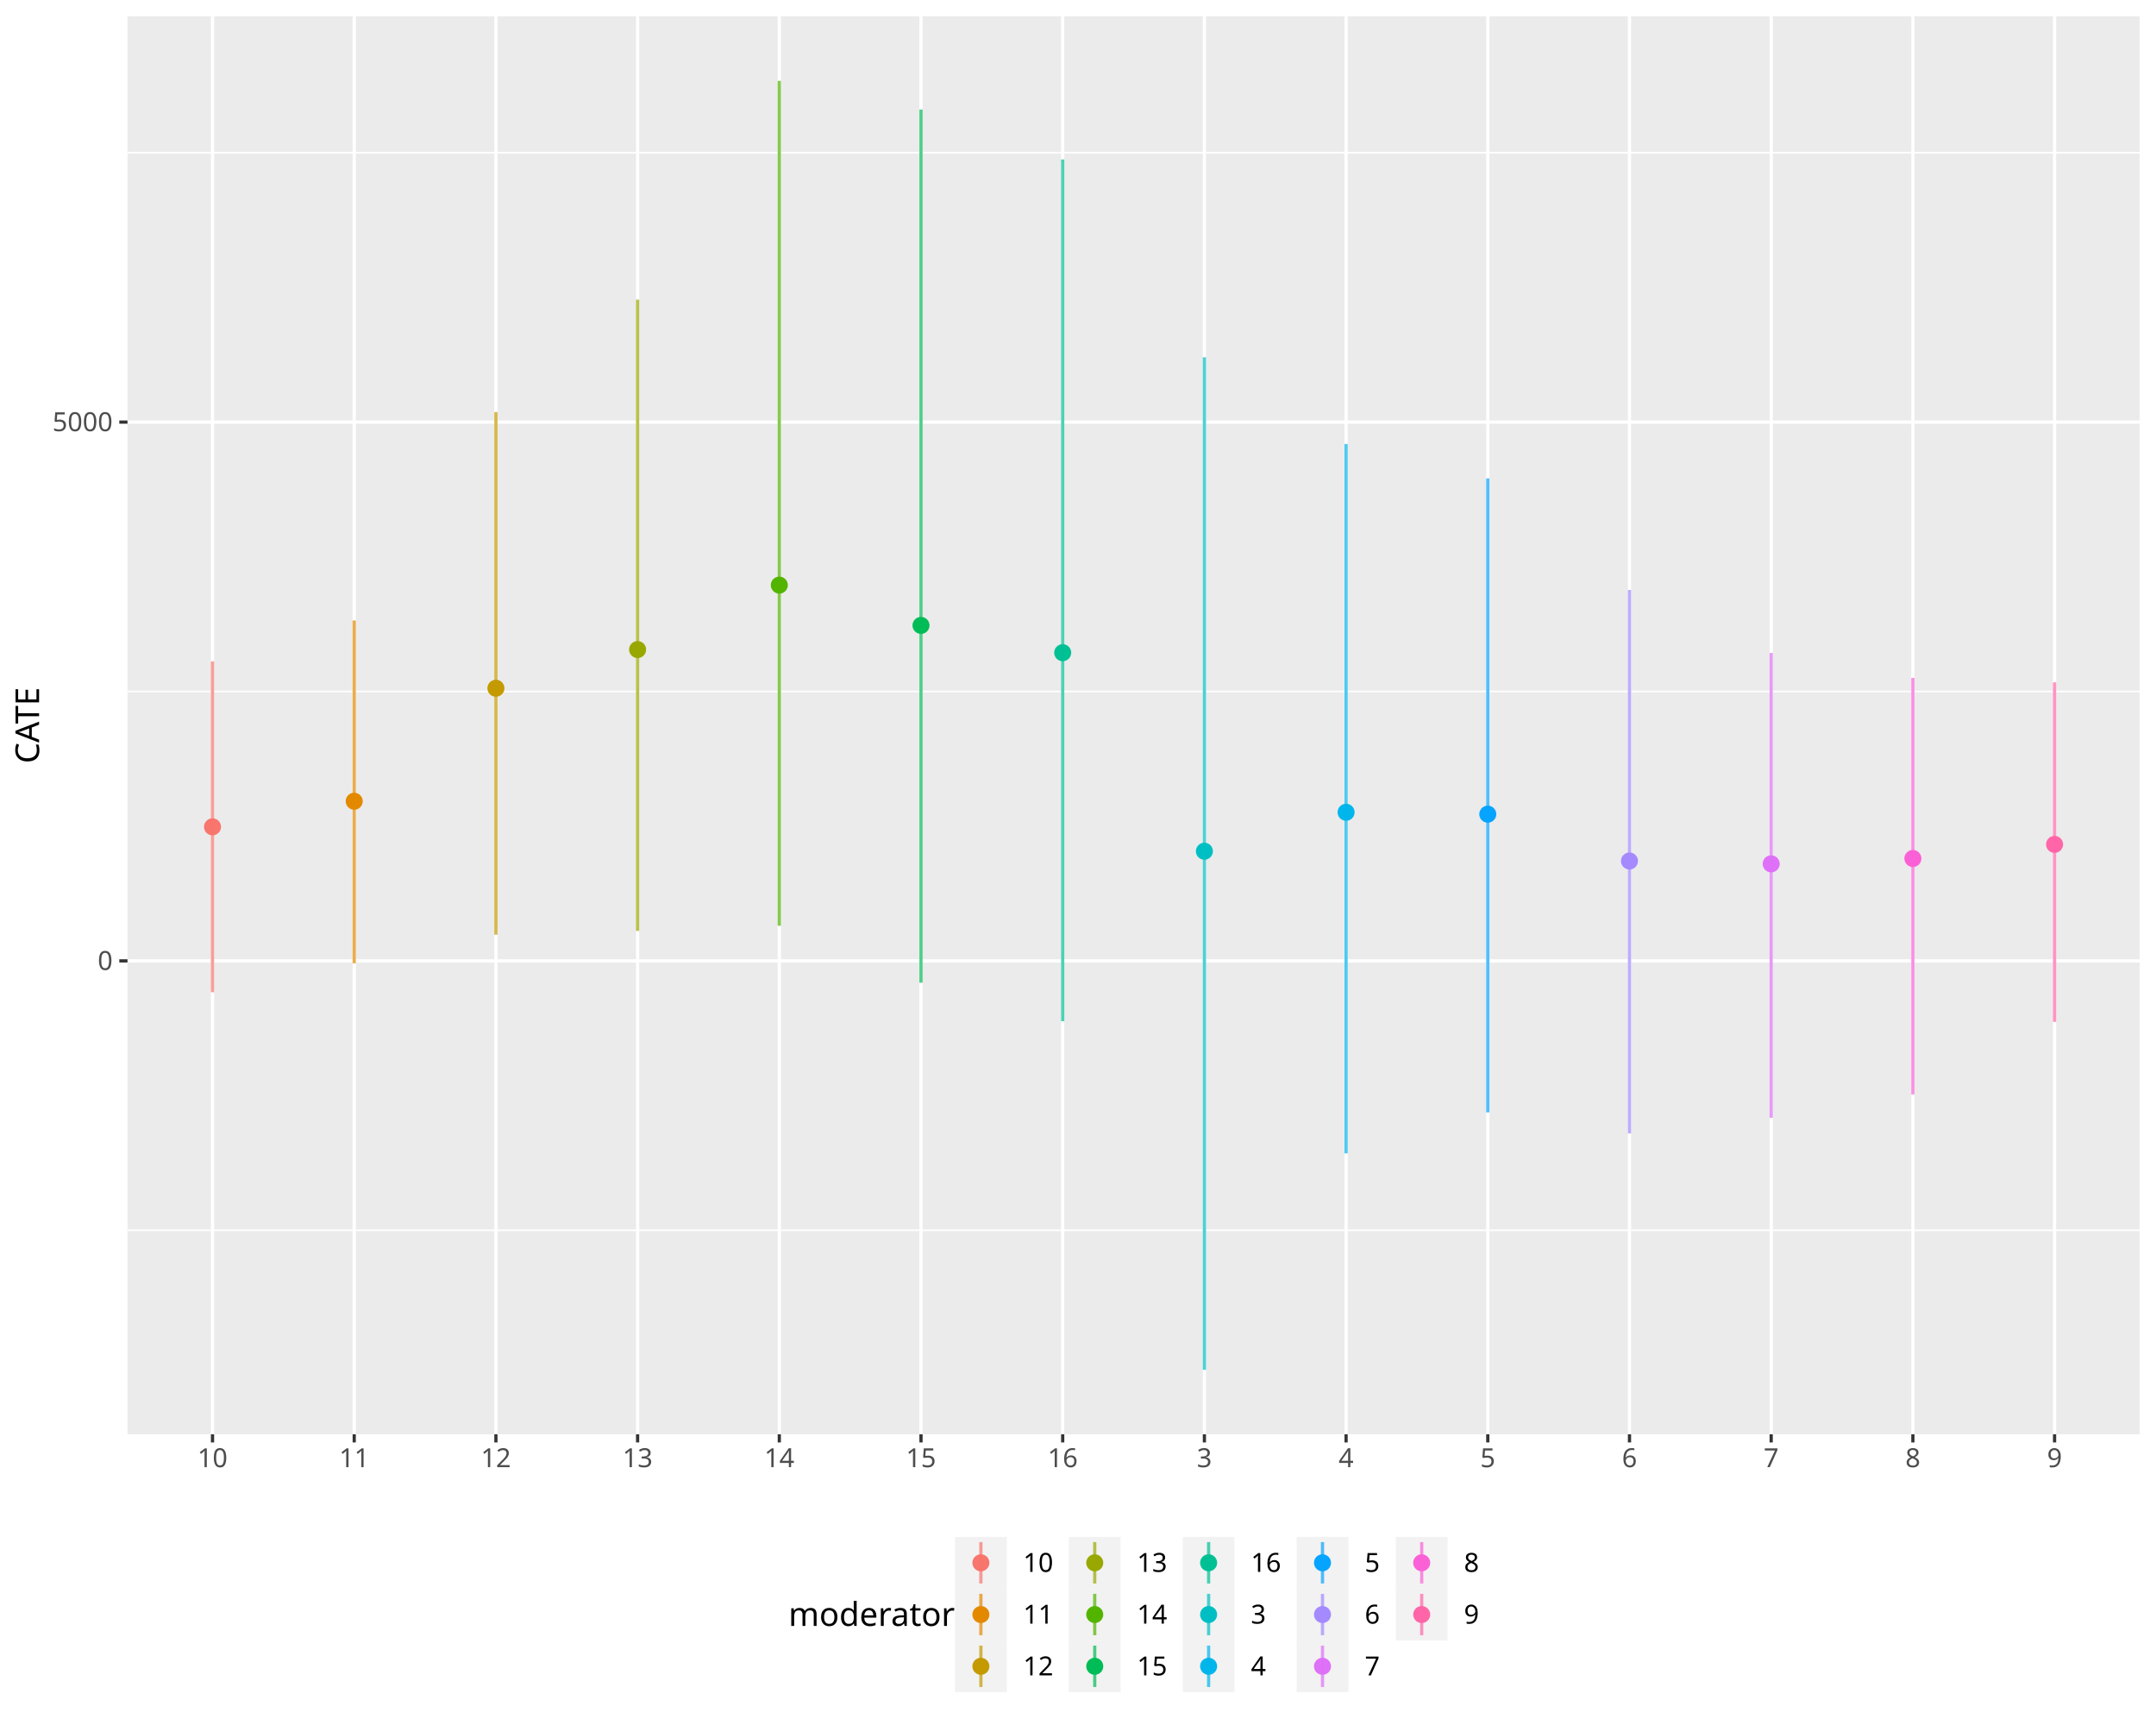
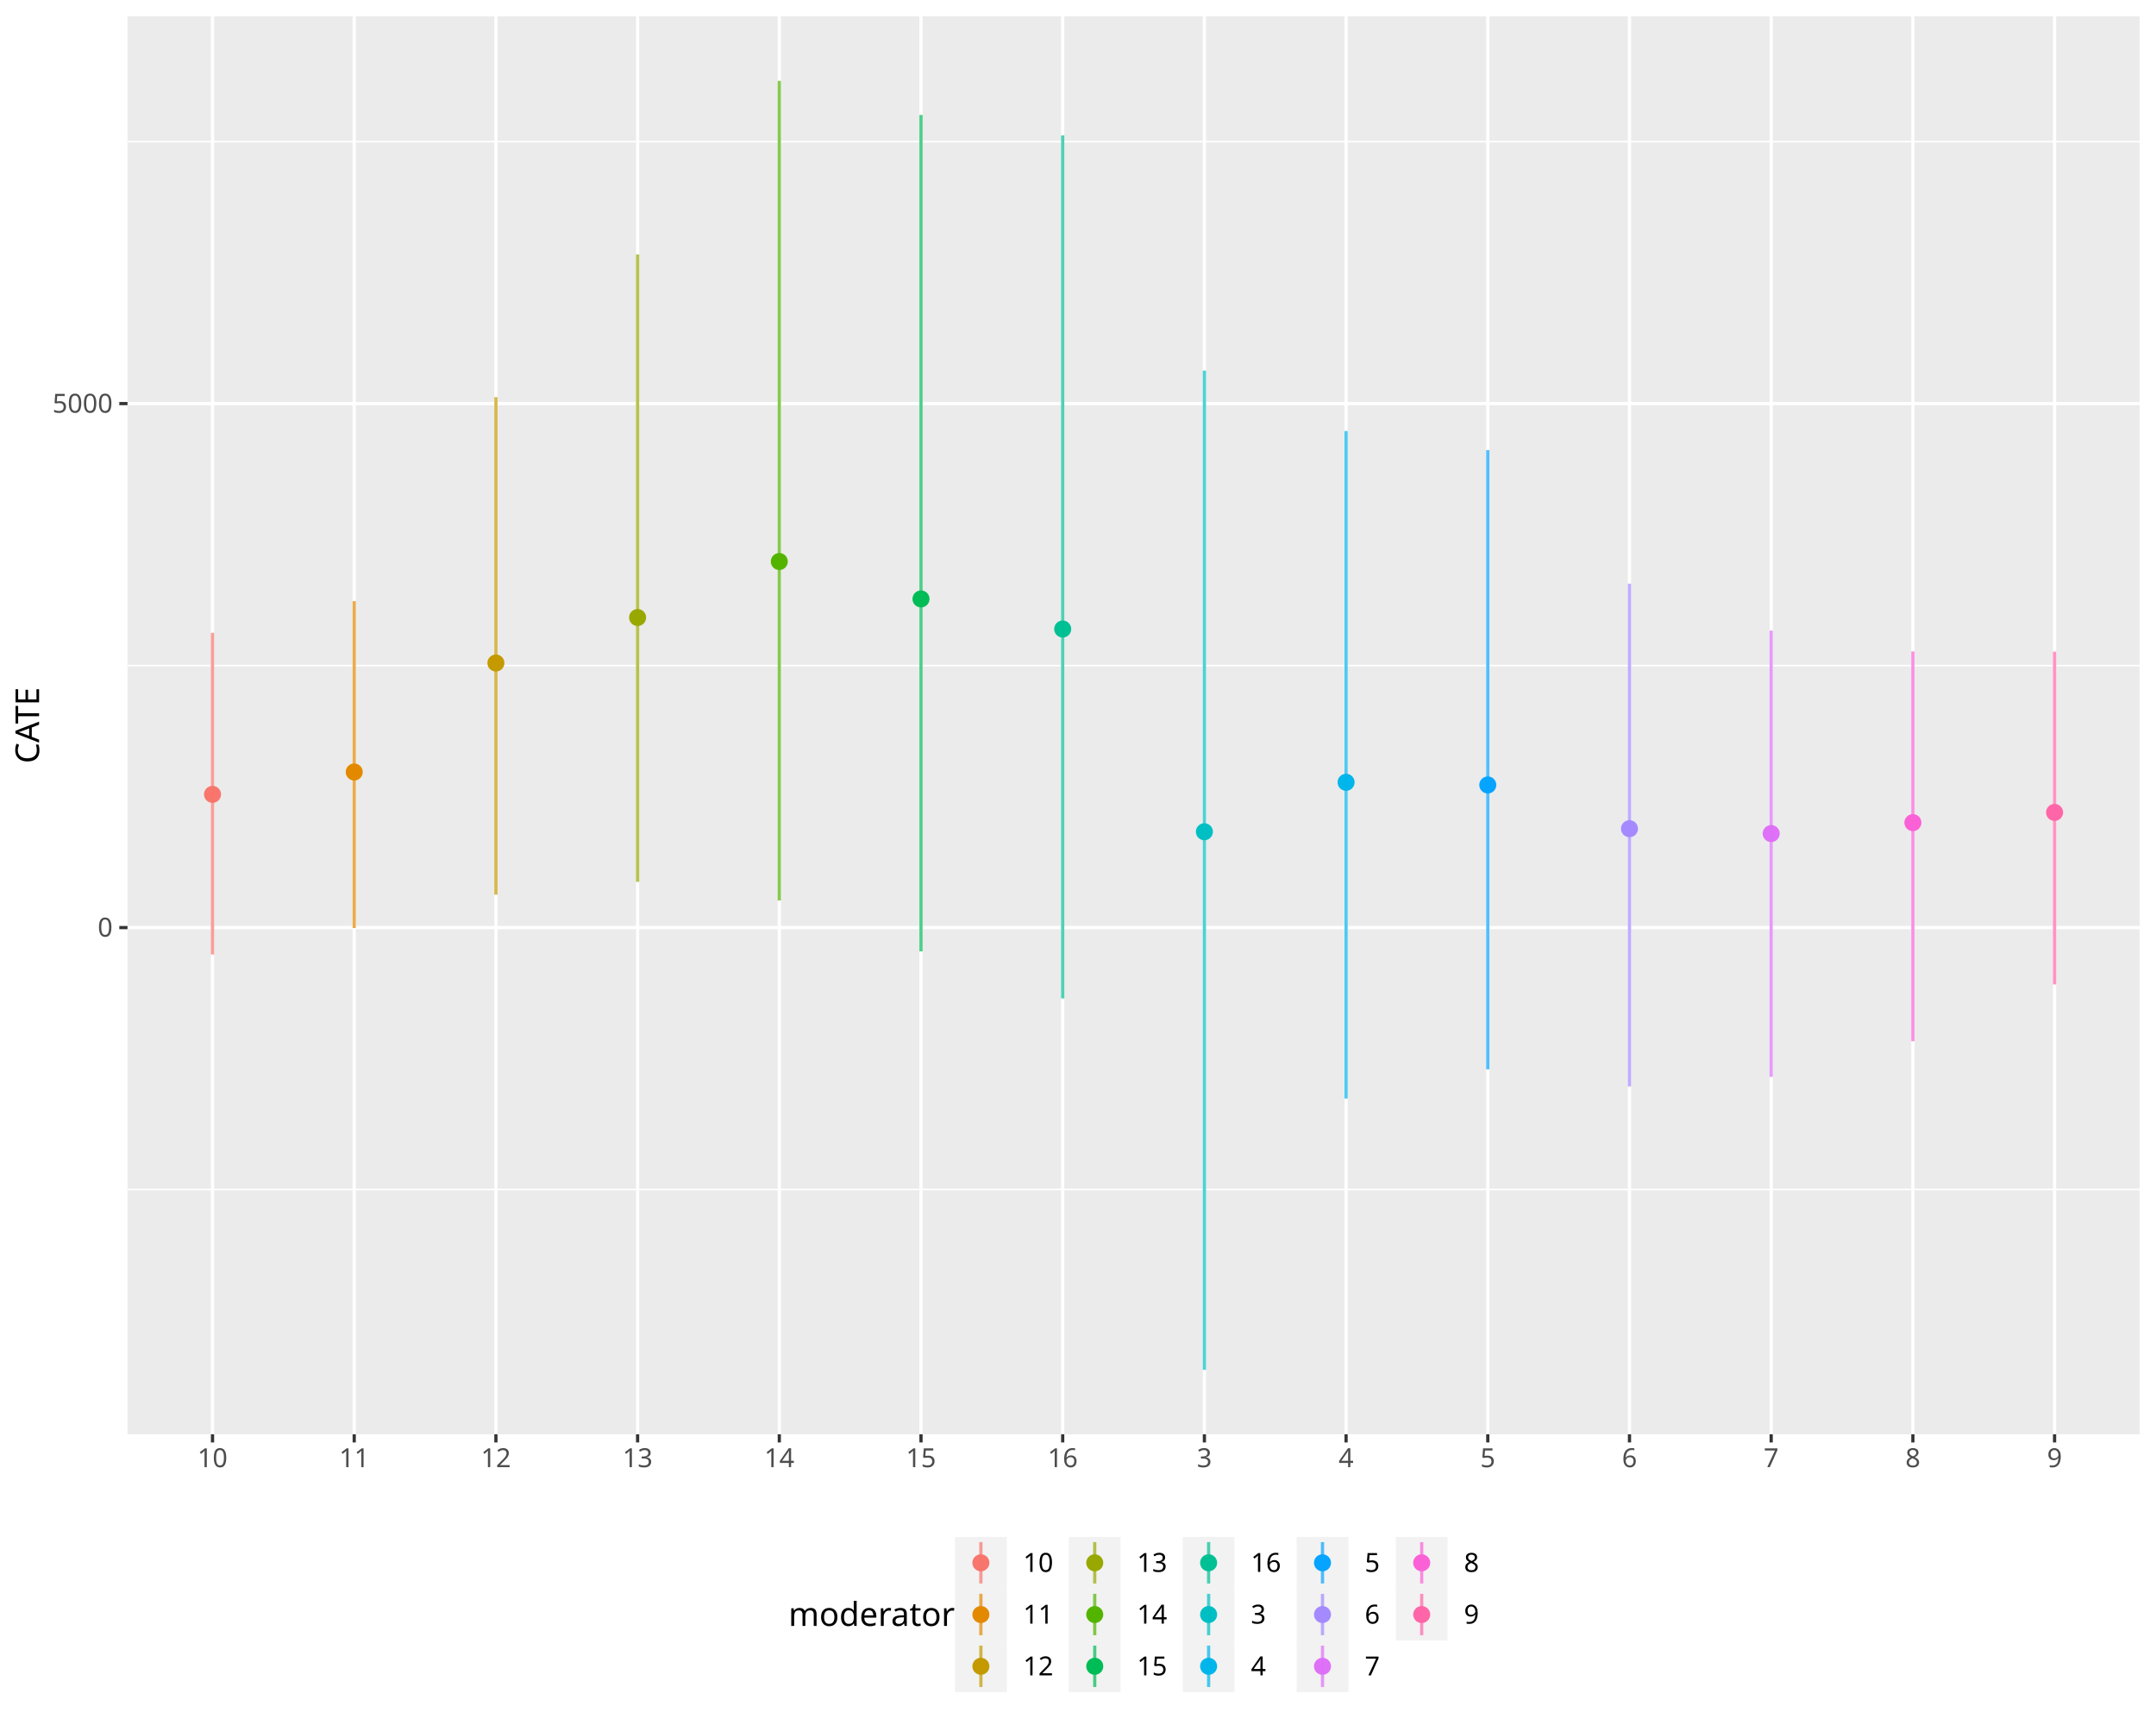
<svg xmlns="http://www.w3.org/2000/svg" class="svglite" data-engine-version="2.0" width="720.00pt" height="576.00pt" viewBox="0 0 720.00 576.00">
  <defs>
    <style type="text/css">
    .svglite line, .svglite polyline, .svglite polygon, .svglite path, .svglite rect, .svglite circle {
      fill: none;
      stroke: #000000;
      stroke-linecap: round;
      stroke-linejoin: round;
      stroke-miterlimit: 10.00;
    }
  </style>
  </defs>
  <rect width="100%" height="100%" style="stroke: none; fill: #FFFFFF;" />
  <defs>
    <clipPath id="cpMC4wMHw3MjAuMDB8MC4wMHw1NzYuMDA=">
      <rect x="0.00" y="0.00" width="720.00" height="576.00" />
    </clipPath>
  </defs>
  <g clip-path="url(#cpMC4wMHw3MjAuMDB8MC4wMHw1NzYuMDA=)">
    <rect x="0.00" y="0.00" width="720.00" height="576.00" style="stroke-width: 1.07; stroke: #FFFFFF; fill: #FFFFFF;" />
  </g>
  <defs>
    <clipPath id="cpNDIuNTh8NzE0LjUyfDUuNDh8NDc4Ljky">
      <rect x="42.58" y="5.48" width="671.94" height="473.45" />
    </clipPath>
  </defs>
  <g clip-path="url(#cpNDIuNTh8NzE0LjUyfDUuNDh8NDc4Ljky)">
    <rect x="42.58" y="5.48" width="671.94" height="473.45" style="stroke-width: 1.07; stroke: none; fill: #EBEBEB;" />
-     <polyline points="42.58,410.80 714.52,410.80 " style="stroke-width: 0.53; stroke: #FFFFFF; stroke-linecap: butt;" />
-     <polyline points="42.58,230.90 714.52,230.90 " style="stroke-width: 0.53; stroke: #FFFFFF; stroke-linecap: butt;" />
-     <polyline points="42.58,50.99 714.52,50.99 " style="stroke-width: 0.53; stroke: #FFFFFF; stroke-linecap: butt;" />
-     <polyline points="42.58,320.85 714.52,320.85 " style="stroke-width: 1.07; stroke: #FFFFFF; stroke-linecap: butt;" />
-     <polyline points="42.58,140.95 714.52,140.95 " style="stroke-width: 1.07; stroke: #FFFFFF; stroke-linecap: butt;" />
+     <polyline points="42.58,397.20 714.52,397.20 " style="stroke-width: 0.53; stroke: #FFFFFF; stroke-linecap: butt;" />
+     <polyline points="42.58,222.25 714.52,222.25 " style="stroke-width: 0.53; stroke: #FFFFFF; stroke-linecap: butt;" />
+     <polyline points="42.58,47.30 714.52,47.30 " style="stroke-width: 0.53; stroke: #FFFFFF; stroke-linecap: butt;" />
+     <polyline points="42.58,309.73 714.52,309.73 " style="stroke-width: 1.07; stroke: #FFFFFF; stroke-linecap: butt;" />
+     <polyline points="42.58,134.77 714.52,134.77 " style="stroke-width: 1.07; stroke: #FFFFFF; stroke-linecap: butt;" />
    <polyline points="70.97,478.92 70.97,5.48 " style="stroke-width: 1.07; stroke: #FFFFFF; stroke-linecap: butt;" />
    <polyline points="118.29,478.92 118.29,5.48 " style="stroke-width: 1.07; stroke: #FFFFFF; stroke-linecap: butt;" />
    <polyline points="165.61,478.92 165.61,5.48 " style="stroke-width: 1.07; stroke: #FFFFFF; stroke-linecap: butt;" />
    <polyline points="212.93,478.92 212.93,5.48 " style="stroke-width: 1.07; stroke: #FFFFFF; stroke-linecap: butt;" />
    <polyline points="260.25,478.92 260.25,5.48 " style="stroke-width: 1.07; stroke: #FFFFFF; stroke-linecap: butt;" />
    <polyline points="307.57,478.92 307.57,5.48 " style="stroke-width: 1.07; stroke: #FFFFFF; stroke-linecap: butt;" />
    <polyline points="354.89,478.92 354.89,5.48 " style="stroke-width: 1.07; stroke: #FFFFFF; stroke-linecap: butt;" />
    <polyline points="402.21,478.92 402.21,5.48 " style="stroke-width: 1.07; stroke: #FFFFFF; stroke-linecap: butt;" />
    <polyline points="449.53,478.92 449.53,5.48 " style="stroke-width: 1.07; stroke: #FFFFFF; stroke-linecap: butt;" />
    <polyline points="496.85,478.92 496.85,5.48 " style="stroke-width: 1.07; stroke: #FFFFFF; stroke-linecap: butt;" />
    <polyline points="544.17,478.92 544.17,5.48 " style="stroke-width: 1.07; stroke: #FFFFFF; stroke-linecap: butt;" />
    <polyline points="591.49,478.92 591.49,5.48 " style="stroke-width: 1.07; stroke: #FFFFFF; stroke-linecap: butt;" />
    <polyline points="638.81,478.92 638.81,5.48 " style="stroke-width: 1.07; stroke: #FFFFFF; stroke-linecap: butt;" />
    <polyline points="686.13,478.92 686.13,5.48 " style="stroke-width: 1.07; stroke: #FFFFFF; stroke-linecap: butt;" />
-     <circle cx="260.25" cy="195.38" r="2.49" style="stroke-width: 0.71; stroke: #53B400; fill: #53B400;" />
-     <circle cx="307.57" cy="208.83" r="2.49" style="stroke-width: 0.71; stroke: #00BC56; fill: #00BC56;" />
-     <circle cx="212.93" cy="216.90" r="2.49" style="stroke-width: 0.71; stroke: #99A800; fill: #99A800;" />
-     <circle cx="354.89" cy="217.94" r="2.49" style="stroke-width: 0.71; stroke: #00C094; fill: #00C094;" />
-     <circle cx="165.61" cy="229.81" r="2.49" style="stroke-width: 0.71; stroke: #C49A00; fill: #C49A00;" />
-     <circle cx="118.29" cy="267.54" r="2.49" style="stroke-width: 0.71; stroke: #E38900; fill: #E38900;" />
-     <circle cx="449.53" cy="271.23" r="2.49" style="stroke-width: 0.71; stroke: #00B6EB; fill: #00B6EB;" />
-     <circle cx="496.85" cy="271.86" r="2.49" style="stroke-width: 0.71; stroke: #06A4FF; fill: #06A4FF;" />
-     <circle cx="70.97" cy="276.09" r="2.49" style="stroke-width: 0.71; stroke: #F8766D; fill: #F8766D;" />
-     <circle cx="686.13" cy="281.95" r="2.49" style="stroke-width: 0.71; stroke: #FF66A8; fill: #FF66A8;" />
-     <circle cx="402.21" cy="284.23" r="2.49" style="stroke-width: 0.71; stroke: #00BFC4; fill: #00BFC4;" />
-     <circle cx="638.81" cy="286.66" r="2.49" style="stroke-width: 0.71; stroke: #FB61D7; fill: #FB61D7;" />
-     <circle cx="544.17" cy="287.50" r="2.49" style="stroke-width: 0.71; stroke: #A58AFF; fill: #A58AFF;" />
-     <circle cx="591.49" cy="288.45" r="2.49" style="stroke-width: 0.71; stroke: #DF70F8; fill: #DF70F8;" />
-     <line x1="260.25" y1="309.12" x2="260.25" y2="27.00" style="stroke-width: 1.07; stroke: #53B400; stroke-opacity: 0.70; stroke-linecap: butt;" />
-     <line x1="307.57" y1="328.12" x2="307.57" y2="36.59" style="stroke-width: 1.07; stroke: #00BC56; stroke-opacity: 0.70; stroke-linecap: butt;" />
-     <line x1="212.93" y1="310.82" x2="212.93" y2="100.06" style="stroke-width: 1.07; stroke: #99A800; stroke-opacity: 0.70; stroke-linecap: butt;" />
-     <line x1="354.89" y1="341.02" x2="354.89" y2="53.24" style="stroke-width: 1.07; stroke: #00C094; stroke-opacity: 0.70; stroke-linecap: butt;" />
-     <line x1="165.61" y1="312.09" x2="165.61" y2="137.61" style="stroke-width: 1.07; stroke: #C49A00; stroke-opacity: 0.70; stroke-linecap: butt;" />
-     <line x1="118.29" y1="321.66" x2="118.29" y2="207.18" style="stroke-width: 1.07; stroke: #E38900; stroke-opacity: 0.70; stroke-linecap: butt;" />
-     <line x1="449.53" y1="385.13" x2="449.53" y2="148.27" style="stroke-width: 1.07; stroke: #00B6EB; stroke-opacity: 0.70; stroke-linecap: butt;" />
-     <line x1="496.85" y1="371.45" x2="496.85" y2="159.74" style="stroke-width: 1.07; stroke: #06A4FF; stroke-opacity: 0.70; stroke-linecap: butt;" />
-     <line x1="70.97" y1="331.32" x2="70.97" y2="220.84" style="stroke-width: 1.07; stroke: #F8766D; stroke-opacity: 0.70; stroke-linecap: butt;" />
-     <line x1="686.13" y1="341.23" x2="686.13" y2="227.85" style="stroke-width: 1.07; stroke: #FF66A8; stroke-opacity: 0.70; stroke-linecap: butt;" />
-     <line x1="402.21" y1="457.40" x2="402.21" y2="119.30" style="stroke-width: 1.07; stroke: #00BFC4; stroke-opacity: 0.70; stroke-linecap: butt;" />
-     <line x1="638.81" y1="365.43" x2="638.81" y2="226.34" style="stroke-width: 1.07; stroke: #FB61D7; stroke-opacity: 0.70; stroke-linecap: butt;" />
-     <line x1="544.17" y1="378.47" x2="544.17" y2="197.00" style="stroke-width: 1.07; stroke: #A58AFF; stroke-opacity: 0.70; stroke-linecap: butt;" />
-     <line x1="591.49" y1="373.24" x2="591.49" y2="218.04" style="stroke-width: 1.07; stroke: #DF70F8; stroke-opacity: 0.70; stroke-linecap: butt;" />
+     <circle cx="260.25" cy="187.50" r="2.49" style="stroke-width: 0.71; stroke: #53B400; fill: #53B400;" />
+     <circle cx="307.57" cy="199.99" r="2.49" style="stroke-width: 0.71; stroke: #00BC56; fill: #00BC56;" />
+     <circle cx="212.93" cy="206.20" r="2.49" style="stroke-width: 0.71; stroke: #99A800; fill: #99A800;" />
+     <circle cx="354.89" cy="210.04" r="2.49" style="stroke-width: 0.71; stroke: #00C094; fill: #00C094;" />
+     <circle cx="165.61" cy="221.39" r="2.49" style="stroke-width: 0.71; stroke: #C49A00; fill: #C49A00;" />
+     <circle cx="118.29" cy="257.78" r="2.49" style="stroke-width: 0.71; stroke: #E38900; fill: #E38900;" />
+     <circle cx="449.53" cy="261.22" r="2.49" style="stroke-width: 0.71; stroke: #00B6EB; fill: #00B6EB;" />
+     <circle cx="496.85" cy="262.11" r="2.49" style="stroke-width: 0.71; stroke: #06A4FF; fill: #06A4FF;" />
+     <circle cx="70.97" cy="265.25" r="2.49" style="stroke-width: 0.71; stroke: #F8766D; fill: #F8766D;" />
+     <circle cx="686.13" cy="271.27" r="2.49" style="stroke-width: 0.71; stroke: #FF66A8; fill: #FF66A8;" />
+     <circle cx="638.81" cy="274.69" r="2.49" style="stroke-width: 0.71; stroke: #FB61D7; fill: #FB61D7;" />
+     <circle cx="544.17" cy="276.71" r="2.49" style="stroke-width: 0.71; stroke: #A58AFF; fill: #A58AFF;" />
+     <circle cx="402.21" cy="277.73" r="2.49" style="stroke-width: 0.71; stroke: #00BFC4; fill: #00BFC4;" />
+     <circle cx="591.49" cy="278.34" r="2.49" style="stroke-width: 0.71; stroke: #DF70F8; fill: #DF70F8;" />
+     <line x1="260.25" y1="300.70" x2="260.25" y2="27.00" style="stroke-width: 1.07; stroke: #53B400; stroke-opacity: 0.70; stroke-linecap: butt;" />
+     <line x1="307.57" y1="317.69" x2="307.57" y2="38.39" style="stroke-width: 1.07; stroke: #00BC56; stroke-opacity: 0.70; stroke-linecap: butt;" />
+     <line x1="212.93" y1="294.45" x2="212.93" y2="84.96" style="stroke-width: 1.07; stroke: #99A800; stroke-opacity: 0.70; stroke-linecap: butt;" />
+     <line x1="354.89" y1="333.39" x2="354.89" y2="45.19" style="stroke-width: 1.07; stroke: #00C094; stroke-opacity: 0.70; stroke-linecap: butt;" />
+     <line x1="165.61" y1="298.76" x2="165.61" y2="132.62" style="stroke-width: 1.07; stroke: #C49A00; stroke-opacity: 0.70; stroke-linecap: butt;" />
+     <line x1="118.29" y1="309.89" x2="118.29" y2="200.74" style="stroke-width: 1.07; stroke: #E38900; stroke-opacity: 0.70; stroke-linecap: butt;" />
+     <line x1="449.53" y1="366.81" x2="449.53" y2="143.92" style="stroke-width: 1.07; stroke: #00B6EB; stroke-opacity: 0.70; stroke-linecap: butt;" />
+     <line x1="496.85" y1="357.06" x2="496.85" y2="150.30" style="stroke-width: 1.07; stroke: #06A4FF; stroke-opacity: 0.70; stroke-linecap: butt;" />
+     <line x1="70.97" y1="318.72" x2="70.97" y2="211.31" style="stroke-width: 1.07; stroke: #F8766D; stroke-opacity: 0.70; stroke-linecap: butt;" />
+     <line x1="686.13" y1="328.71" x2="686.13" y2="217.62" style="stroke-width: 1.07; stroke: #FF66A8; stroke-opacity: 0.70; stroke-linecap: butt;" />
+     <line x1="638.81" y1="347.70" x2="638.81" y2="217.53" style="stroke-width: 1.07; stroke: #FB61D7; stroke-opacity: 0.70; stroke-linecap: butt;" />
+     <line x1="544.17" y1="362.79" x2="544.17" y2="194.90" style="stroke-width: 1.07; stroke: #A58AFF; stroke-opacity: 0.70; stroke-linecap: butt;" />
+     <line x1="402.21" y1="457.40" x2="402.21" y2="123.76" style="stroke-width: 1.07; stroke: #00BFC4; stroke-opacity: 0.70; stroke-linecap: butt;" />
+     <line x1="591.49" y1="359.59" x2="591.49" y2="210.56" style="stroke-width: 1.07; stroke: #DF70F8; stroke-opacity: 0.70; stroke-linecap: butt;" />
  </g>
  <g clip-path="url(#cpMC4wMHw3MjAuMDB8MC4wMHw1NzYuMDA=)">
-     <text x="37.65" y="323.88" text-anchor="end" style="font-size: 8.80px; fill: #4D4D4D; font-family: sans;" textLength="4.89px" lengthAdjust="spacingAndGlyphs">0</text>
-     <text x="37.65" y="143.97" text-anchor="end" style="font-size: 8.80px; fill: #4D4D4D; font-family: sans;" textLength="19.58px" lengthAdjust="spacingAndGlyphs">5000</text>
-     <polyline points="39.84,320.85 42.58,320.85 " style="stroke-width: 1.07; stroke: #333333; stroke-linecap: butt;" />
-     <polyline points="39.84,140.95 42.58,140.95 " style="stroke-width: 1.07; stroke: #333333; stroke-linecap: butt;" />
+     <text x="37.65" y="312.75" text-anchor="end" style="font-size: 8.80px; fill: #4D4D4D; font-family: sans;" textLength="4.89px" lengthAdjust="spacingAndGlyphs">0</text>
+     <text x="37.65" y="137.80" text-anchor="end" style="font-size: 8.80px; fill: #4D4D4D; font-family: sans;" textLength="19.58px" lengthAdjust="spacingAndGlyphs">5000</text>
+     <polyline points="39.84,309.73 42.58,309.73 " style="stroke-width: 1.07; stroke: #333333; stroke-linecap: butt;" />
+     <polyline points="39.84,134.77 42.58,134.77 " style="stroke-width: 1.07; stroke: #333333; stroke-linecap: butt;" />
    <polyline points="70.97,481.66 70.97,478.92 " style="stroke-width: 1.07; stroke: #333333; stroke-linecap: butt;" />
    <polyline points="118.29,481.66 118.29,478.92 " style="stroke-width: 1.07; stroke: #333333; stroke-linecap: butt;" />
    <polyline points="165.61,481.66 165.61,478.92 " style="stroke-width: 1.07; stroke: #333333; stroke-linecap: butt;" />
    <polyline points="212.93,481.66 212.93,478.92 " style="stroke-width: 1.07; stroke: #333333; stroke-linecap: butt;" />
    <polyline points="260.25,481.66 260.25,478.92 " style="stroke-width: 1.07; stroke: #333333; stroke-linecap: butt;" />
    <polyline points="307.57,481.66 307.57,478.92 " style="stroke-width: 1.07; stroke: #333333; stroke-linecap: butt;" />
    <polyline points="354.89,481.66 354.89,478.92 " style="stroke-width: 1.07; stroke: #333333; stroke-linecap: butt;" />
    <polyline points="402.21,481.66 402.21,478.92 " style="stroke-width: 1.07; stroke: #333333; stroke-linecap: butt;" />
    <polyline points="449.53,481.66 449.53,478.92 " style="stroke-width: 1.07; stroke: #333333; stroke-linecap: butt;" />
    <polyline points="496.85,481.66 496.85,478.92 " style="stroke-width: 1.07; stroke: #333333; stroke-linecap: butt;" />
    <polyline points="544.17,481.66 544.17,478.92 " style="stroke-width: 1.07; stroke: #333333; stroke-linecap: butt;" />
    <polyline points="591.49,481.66 591.49,478.92 " style="stroke-width: 1.07; stroke: #333333; stroke-linecap: butt;" />
    <polyline points="638.81,481.66 638.81,478.92 " style="stroke-width: 1.07; stroke: #333333; stroke-linecap: butt;" />
    <polyline points="686.13,481.66 686.13,478.92 " style="stroke-width: 1.07; stroke: #333333; stroke-linecap: butt;" />
    <text x="70.97" y="489.91" text-anchor="middle" style="font-size: 8.80px; fill: #4D4D4D; font-family: sans;" textLength="9.79px" lengthAdjust="spacingAndGlyphs">10</text>
    <text x="118.29" y="489.91" text-anchor="middle" style="font-size: 8.80px; fill: #4D4D4D; font-family: sans;" textLength="9.79px" lengthAdjust="spacingAndGlyphs">11</text>
    <text x="165.61" y="489.91" text-anchor="middle" style="font-size: 8.80px; fill: #4D4D4D; font-family: sans;" textLength="9.79px" lengthAdjust="spacingAndGlyphs">12</text>
    <text x="212.93" y="489.91" text-anchor="middle" style="font-size: 8.80px; fill: #4D4D4D; font-family: sans;" textLength="9.79px" lengthAdjust="spacingAndGlyphs">13</text>
    <text x="260.25" y="489.91" text-anchor="middle" style="font-size: 8.80px; fill: #4D4D4D; font-family: sans;" textLength="9.79px" lengthAdjust="spacingAndGlyphs">14</text>
    <text x="307.57" y="489.91" text-anchor="middle" style="font-size: 8.80px; fill: #4D4D4D; font-family: sans;" textLength="9.79px" lengthAdjust="spacingAndGlyphs">15</text>
    <text x="354.89" y="489.91" text-anchor="middle" style="font-size: 8.80px; fill: #4D4D4D; font-family: sans;" textLength="9.79px" lengthAdjust="spacingAndGlyphs">16</text>
    <text x="402.21" y="489.91" text-anchor="middle" style="font-size: 8.80px; fill: #4D4D4D; font-family: sans;" textLength="4.89px" lengthAdjust="spacingAndGlyphs">3</text>
    <text x="449.53" y="489.91" text-anchor="middle" style="font-size: 8.80px; fill: #4D4D4D; font-family: sans;" textLength="4.89px" lengthAdjust="spacingAndGlyphs">4</text>
    <text x="496.85" y="489.91" text-anchor="middle" style="font-size: 8.80px; fill: #4D4D4D; font-family: sans;" textLength="4.89px" lengthAdjust="spacingAndGlyphs">5</text>
    <text x="544.17" y="489.91" text-anchor="middle" style="font-size: 8.80px; fill: #4D4D4D; font-family: sans;" textLength="4.89px" lengthAdjust="spacingAndGlyphs">6</text>
    <text x="591.49" y="489.91" text-anchor="middle" style="font-size: 8.80px; fill: #4D4D4D; font-family: sans;" textLength="4.89px" lengthAdjust="spacingAndGlyphs">7</text>
    <text x="638.81" y="489.91" text-anchor="middle" style="font-size: 8.80px; fill: #4D4D4D; font-family: sans;" textLength="4.89px" lengthAdjust="spacingAndGlyphs">8</text>
    <text x="686.13" y="489.91" text-anchor="middle" style="font-size: 8.80px; fill: #4D4D4D; font-family: sans;" textLength="4.89px" lengthAdjust="spacingAndGlyphs">9</text>
    <text transform="translate(13.05,242.20) rotate(-90)" text-anchor="middle" style="font-size: 11.00px; font-family: sans;" textLength="29.34px" lengthAdjust="spacingAndGlyphs">CATE</text>
    <rect x="257.83" y="507.72" width="241.45" height="62.80" style="stroke-width: 1.07; stroke: none; fill: #FFFFFF;" />
    <text x="263.31" y="542.91" style="font-size: 11.00px; font-family: sans;" textLength="50.14px" lengthAdjust="spacingAndGlyphs">moderator</text>
    <rect x="318.93" y="513.20" width="17.28" height="17.28" style="stroke-width: 1.07; stroke: none; fill: #F2F2F2;" />
    <circle cx="327.57" cy="521.84" r="2.49" style="stroke-width: 0.71; stroke: #F8766D; fill: #F8766D;" />
    <line x1="327.57" y1="528.75" x2="327.57" y2="514.93" style="stroke-width: 1.07; stroke: #F8766D; stroke-opacity: 0.70; stroke-linecap: butt;" />
    <rect x="318.93" y="530.48" width="17.28" height="17.28" style="stroke-width: 1.07; stroke: none; fill: #F2F2F2;" />
    <circle cx="327.57" cy="539.12" r="2.49" style="stroke-width: 0.71; stroke: #E38900; fill: #E38900;" />
    <line x1="327.57" y1="546.03" x2="327.57" y2="532.21" style="stroke-width: 1.07; stroke: #E38900; stroke-opacity: 0.70; stroke-linecap: butt;" />
    <rect x="318.93" y="547.76" width="17.28" height="17.28" style="stroke-width: 1.07; stroke: none; fill: #F2F2F2;" />
    <circle cx="327.57" cy="556.40" r="2.49" style="stroke-width: 0.71; stroke: #C49A00; fill: #C49A00;" />
    <line x1="327.57" y1="563.31" x2="327.57" y2="549.49" style="stroke-width: 1.07; stroke: #C49A00; stroke-opacity: 0.70; stroke-linecap: butt;" />
    <rect x="356.95" y="513.20" width="17.28" height="17.28" style="stroke-width: 1.07; stroke: none; fill: #F2F2F2;" />
    <circle cx="365.59" cy="521.84" r="2.49" style="stroke-width: 0.71; stroke: #99A800; fill: #99A800;" />
    <line x1="365.59" y1="528.75" x2="365.59" y2="514.93" style="stroke-width: 1.07; stroke: #99A800; stroke-opacity: 0.70; stroke-linecap: butt;" />
    <rect x="356.95" y="530.48" width="17.28" height="17.28" style="stroke-width: 1.07; stroke: none; fill: #F2F2F2;" />
    <circle cx="365.59" cy="539.12" r="2.49" style="stroke-width: 0.71; stroke: #53B400; fill: #53B400;" />
    <line x1="365.59" y1="546.03" x2="365.59" y2="532.21" style="stroke-width: 1.07; stroke: #53B400; stroke-opacity: 0.70; stroke-linecap: butt;" />
    <rect x="356.95" y="547.76" width="17.28" height="17.28" style="stroke-width: 1.07; stroke: none; fill: #F2F2F2;" />
    <circle cx="365.59" cy="556.40" r="2.49" style="stroke-width: 0.71; stroke: #00BC56; fill: #00BC56;" />
    <line x1="365.59" y1="563.31" x2="365.59" y2="549.49" style="stroke-width: 1.07; stroke: #00BC56; stroke-opacity: 0.70; stroke-linecap: butt;" />
    <rect x="394.98" y="513.20" width="17.28" height="17.28" style="stroke-width: 1.07; stroke: none; fill: #F2F2F2;" />
    <circle cx="403.62" cy="521.84" r="2.49" style="stroke-width: 0.71; stroke: #00C094; fill: #00C094;" />
    <line x1="403.62" y1="528.75" x2="403.62" y2="514.93" style="stroke-width: 1.07; stroke: #00C094; stroke-opacity: 0.70; stroke-linecap: butt;" />
    <rect x="394.98" y="530.48" width="17.28" height="17.28" style="stroke-width: 1.07; stroke: none; fill: #F2F2F2;" />
    <circle cx="403.62" cy="539.12" r="2.49" style="stroke-width: 0.71; stroke: #00BFC4; fill: #00BFC4;" />
    <line x1="403.62" y1="546.03" x2="403.62" y2="532.21" style="stroke-width: 1.07; stroke: #00BFC4; stroke-opacity: 0.70; stroke-linecap: butt;" />
    <rect x="394.98" y="547.76" width="17.28" height="17.28" style="stroke-width: 1.07; stroke: none; fill: #F2F2F2;" />
    <circle cx="403.62" cy="556.40" r="2.49" style="stroke-width: 0.71; stroke: #00B6EB; fill: #00B6EB;" />
    <line x1="403.62" y1="563.31" x2="403.62" y2="549.49" style="stroke-width: 1.07; stroke: #00B6EB; stroke-opacity: 0.70; stroke-linecap: butt;" />
    <rect x="433.01" y="513.20" width="17.28" height="17.28" style="stroke-width: 1.07; stroke: none; fill: #F2F2F2;" />
    <circle cx="441.65" cy="521.84" r="2.49" style="stroke-width: 0.71; stroke: #06A4FF; fill: #06A4FF;" />
    <line x1="441.65" y1="528.75" x2="441.65" y2="514.93" style="stroke-width: 1.07; stroke: #06A4FF; stroke-opacity: 0.70; stroke-linecap: butt;" />
    <rect x="433.01" y="530.48" width="17.28" height="17.28" style="stroke-width: 1.07; stroke: none; fill: #F2F2F2;" />
    <circle cx="441.65" cy="539.12" r="2.49" style="stroke-width: 0.71; stroke: #A58AFF; fill: #A58AFF;" />
    <line x1="441.65" y1="546.03" x2="441.65" y2="532.21" style="stroke-width: 1.07; stroke: #A58AFF; stroke-opacity: 0.70; stroke-linecap: butt;" />
    <rect x="433.01" y="547.76" width="17.28" height="17.28" style="stroke-width: 1.07; stroke: none; fill: #F2F2F2;" />
    <circle cx="441.65" cy="556.40" r="2.49" style="stroke-width: 0.71; stroke: #DF70F8; fill: #DF70F8;" />
    <line x1="441.65" y1="563.31" x2="441.65" y2="549.49" style="stroke-width: 1.07; stroke: #DF70F8; stroke-opacity: 0.70; stroke-linecap: butt;" />
    <rect x="466.14" y="513.20" width="17.28" height="17.28" style="stroke-width: 1.07; stroke: none; fill: #F2F2F2;" />
    <circle cx="474.78" cy="521.84" r="2.49" style="stroke-width: 0.71; stroke: #FB61D7; fill: #FB61D7;" />
    <line x1="474.78" y1="528.75" x2="474.78" y2="514.93" style="stroke-width: 1.07; stroke: #FB61D7; stroke-opacity: 0.70; stroke-linecap: butt;" />
    <rect x="466.14" y="530.48" width="17.28" height="17.28" style="stroke-width: 1.07; stroke: none; fill: #F2F2F2;" />
    <circle cx="474.78" cy="539.12" r="2.49" style="stroke-width: 0.71; stroke: #FF66A8; fill: #FF66A8;" />
    <line x1="474.78" y1="546.03" x2="474.78" y2="532.21" style="stroke-width: 1.07; stroke: #FF66A8; stroke-opacity: 0.70; stroke-linecap: butt;" />
    <text x="341.69" y="524.87" style="font-size: 8.80px; font-family: sans;" textLength="9.79px" lengthAdjust="spacingAndGlyphs">10</text>
    <text x="341.69" y="542.15" style="font-size: 8.80px; font-family: sans;" textLength="9.79px" lengthAdjust="spacingAndGlyphs">11</text>
    <text x="341.69" y="559.43" style="font-size: 8.80px; font-family: sans;" textLength="9.79px" lengthAdjust="spacingAndGlyphs">12</text>
    <text x="379.71" y="524.87" style="font-size: 8.80px; font-family: sans;" textLength="9.79px" lengthAdjust="spacingAndGlyphs">13</text>
    <text x="379.71" y="542.15" style="font-size: 8.80px; font-family: sans;" textLength="9.79px" lengthAdjust="spacingAndGlyphs">14</text>
    <text x="379.71" y="559.43" style="font-size: 8.80px; font-family: sans;" textLength="9.79px" lengthAdjust="spacingAndGlyphs">15</text>
    <text x="417.74" y="524.87" style="font-size: 8.80px; font-family: sans;" textLength="9.79px" lengthAdjust="spacingAndGlyphs">16</text>
    <text x="417.74" y="542.15" style="font-size: 8.80px; font-family: sans;" textLength="4.89px" lengthAdjust="spacingAndGlyphs">3</text>
    <text x="417.74" y="559.43" style="font-size: 8.80px; font-family: sans;" textLength="4.89px" lengthAdjust="spacingAndGlyphs">4</text>
    <text x="455.77" y="524.87" style="font-size: 8.80px; font-family: sans;" textLength="4.89px" lengthAdjust="spacingAndGlyphs">5</text>
    <text x="455.77" y="542.15" style="font-size: 8.80px; font-family: sans;" textLength="4.89px" lengthAdjust="spacingAndGlyphs">6</text>
    <text x="455.77" y="559.43" style="font-size: 8.80px; font-family: sans;" textLength="4.89px" lengthAdjust="spacingAndGlyphs">7</text>
    <text x="488.90" y="524.87" style="font-size: 8.80px; font-family: sans;" textLength="4.89px" lengthAdjust="spacingAndGlyphs">8</text>
    <text x="488.90" y="542.15" style="font-size: 8.80px; font-family: sans;" textLength="4.89px" lengthAdjust="spacingAndGlyphs">9</text>
  </g>
</svg>
